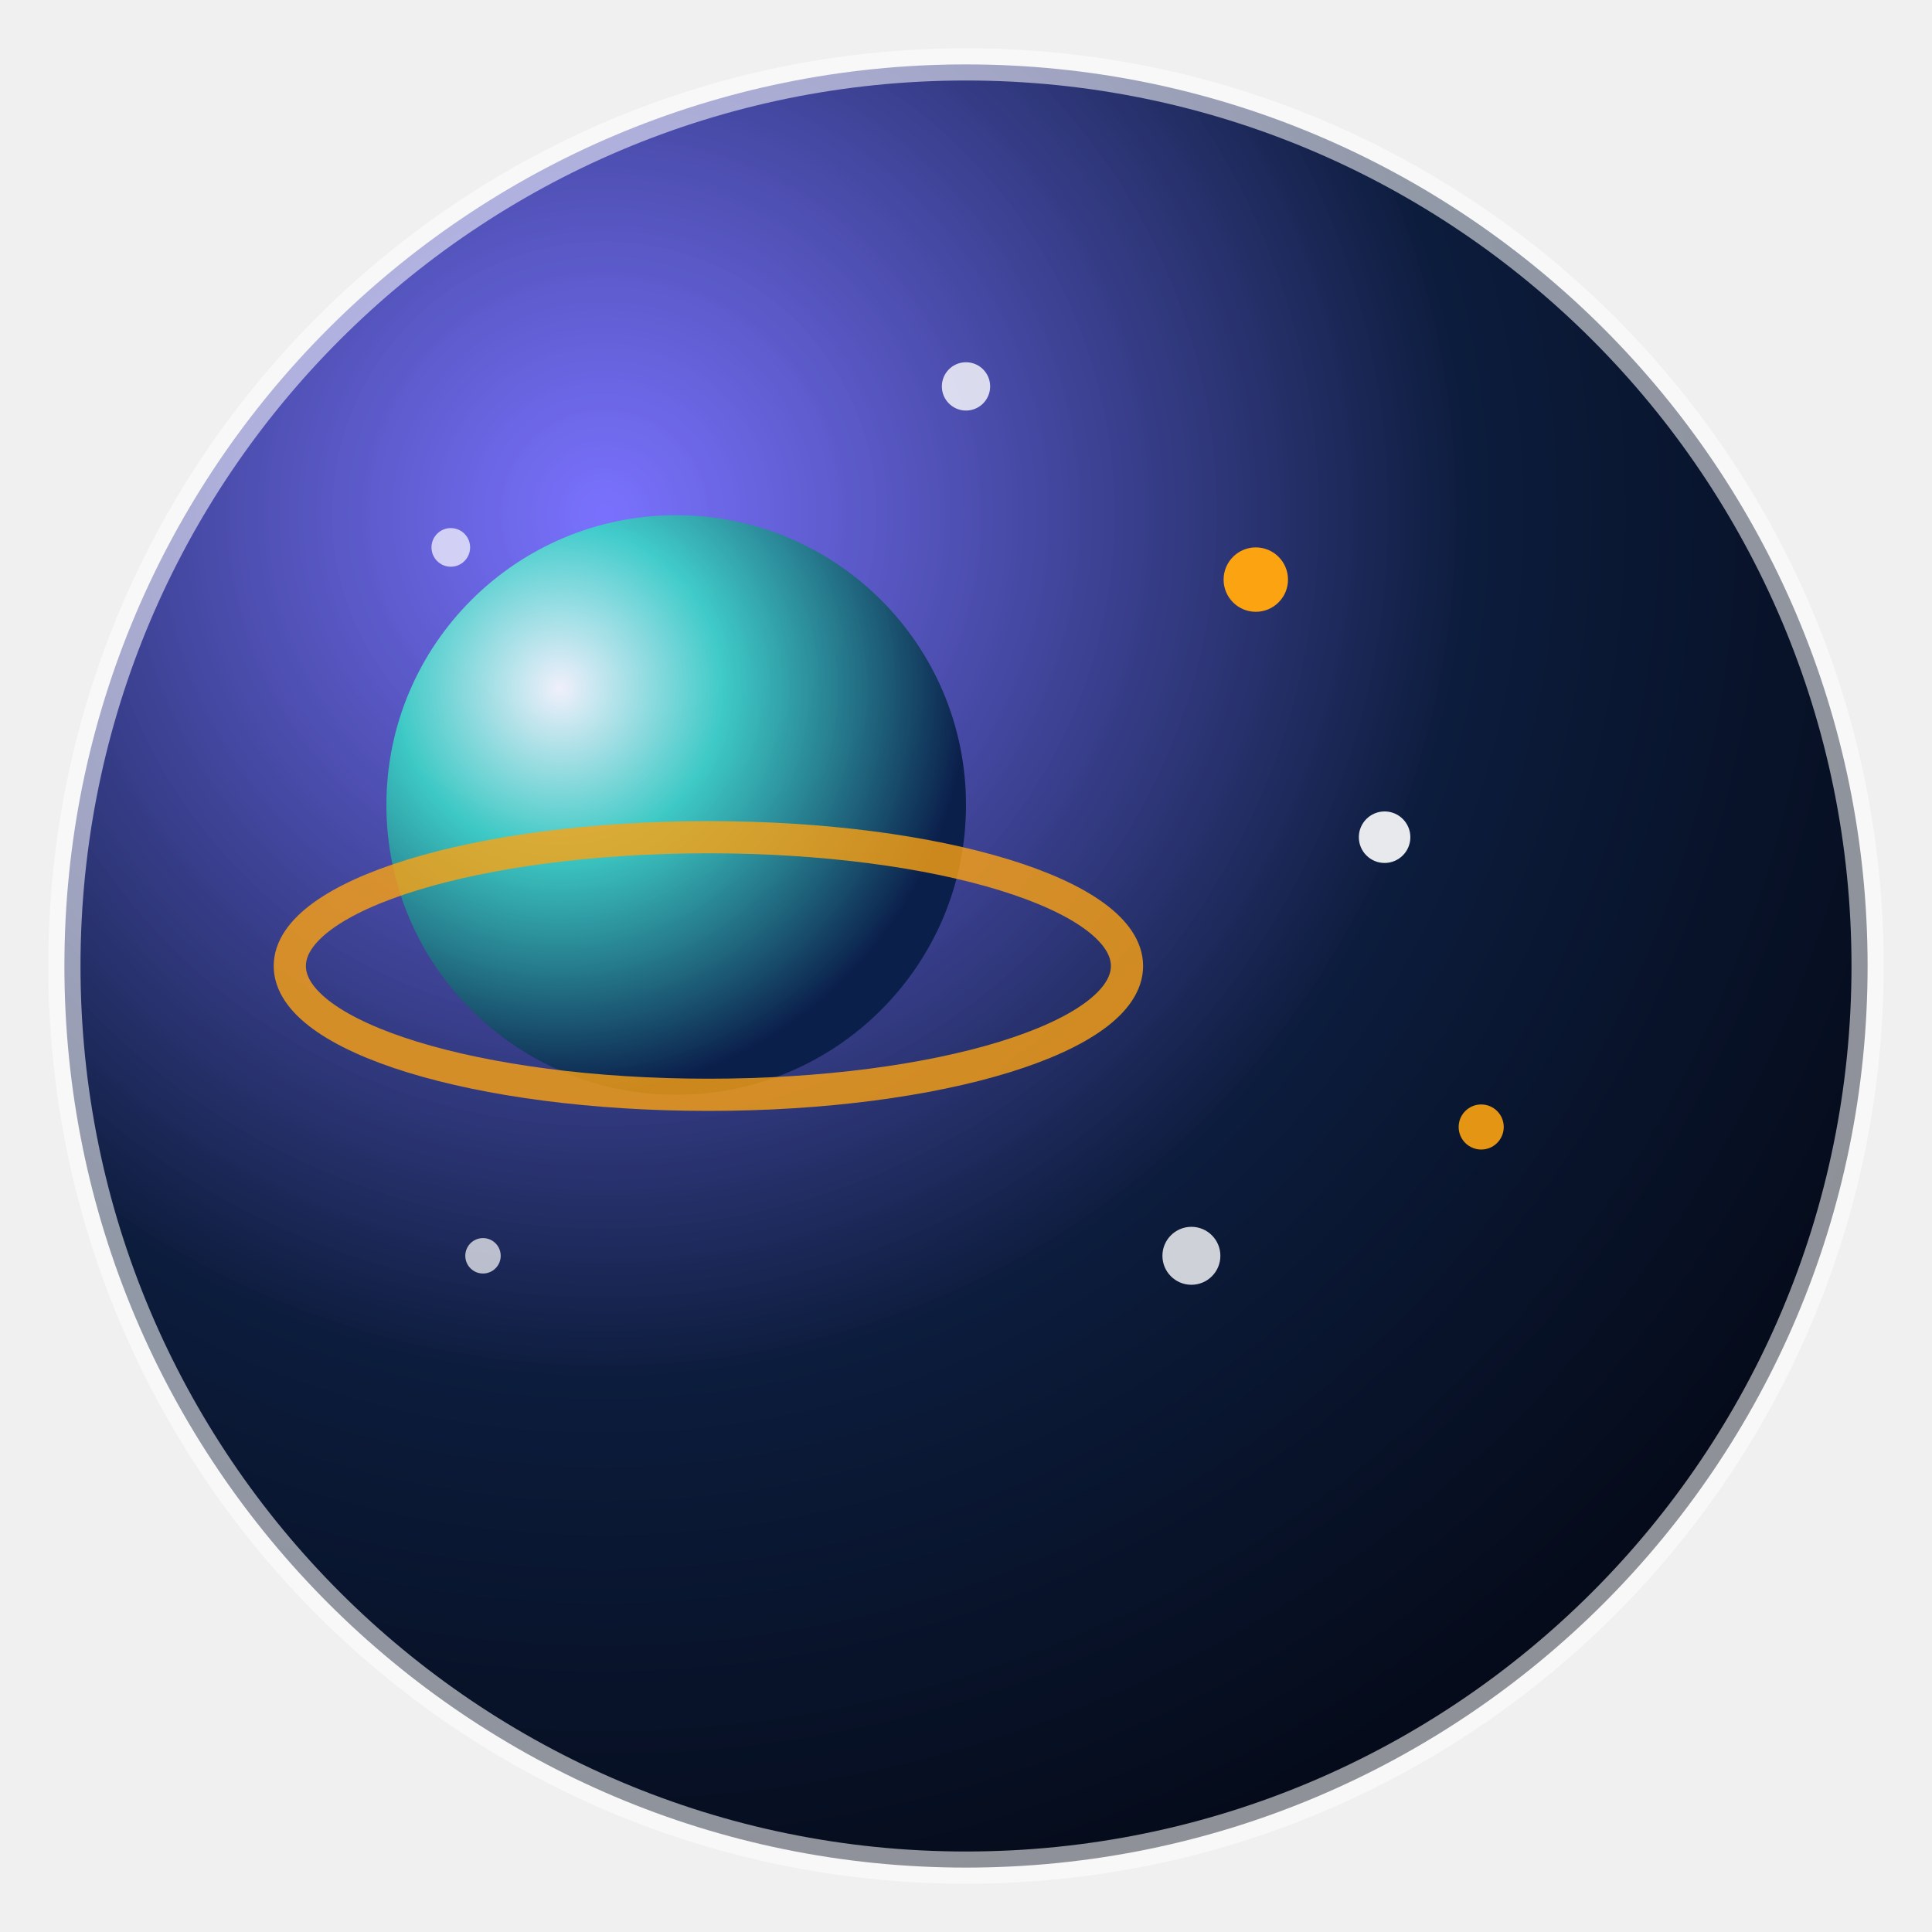
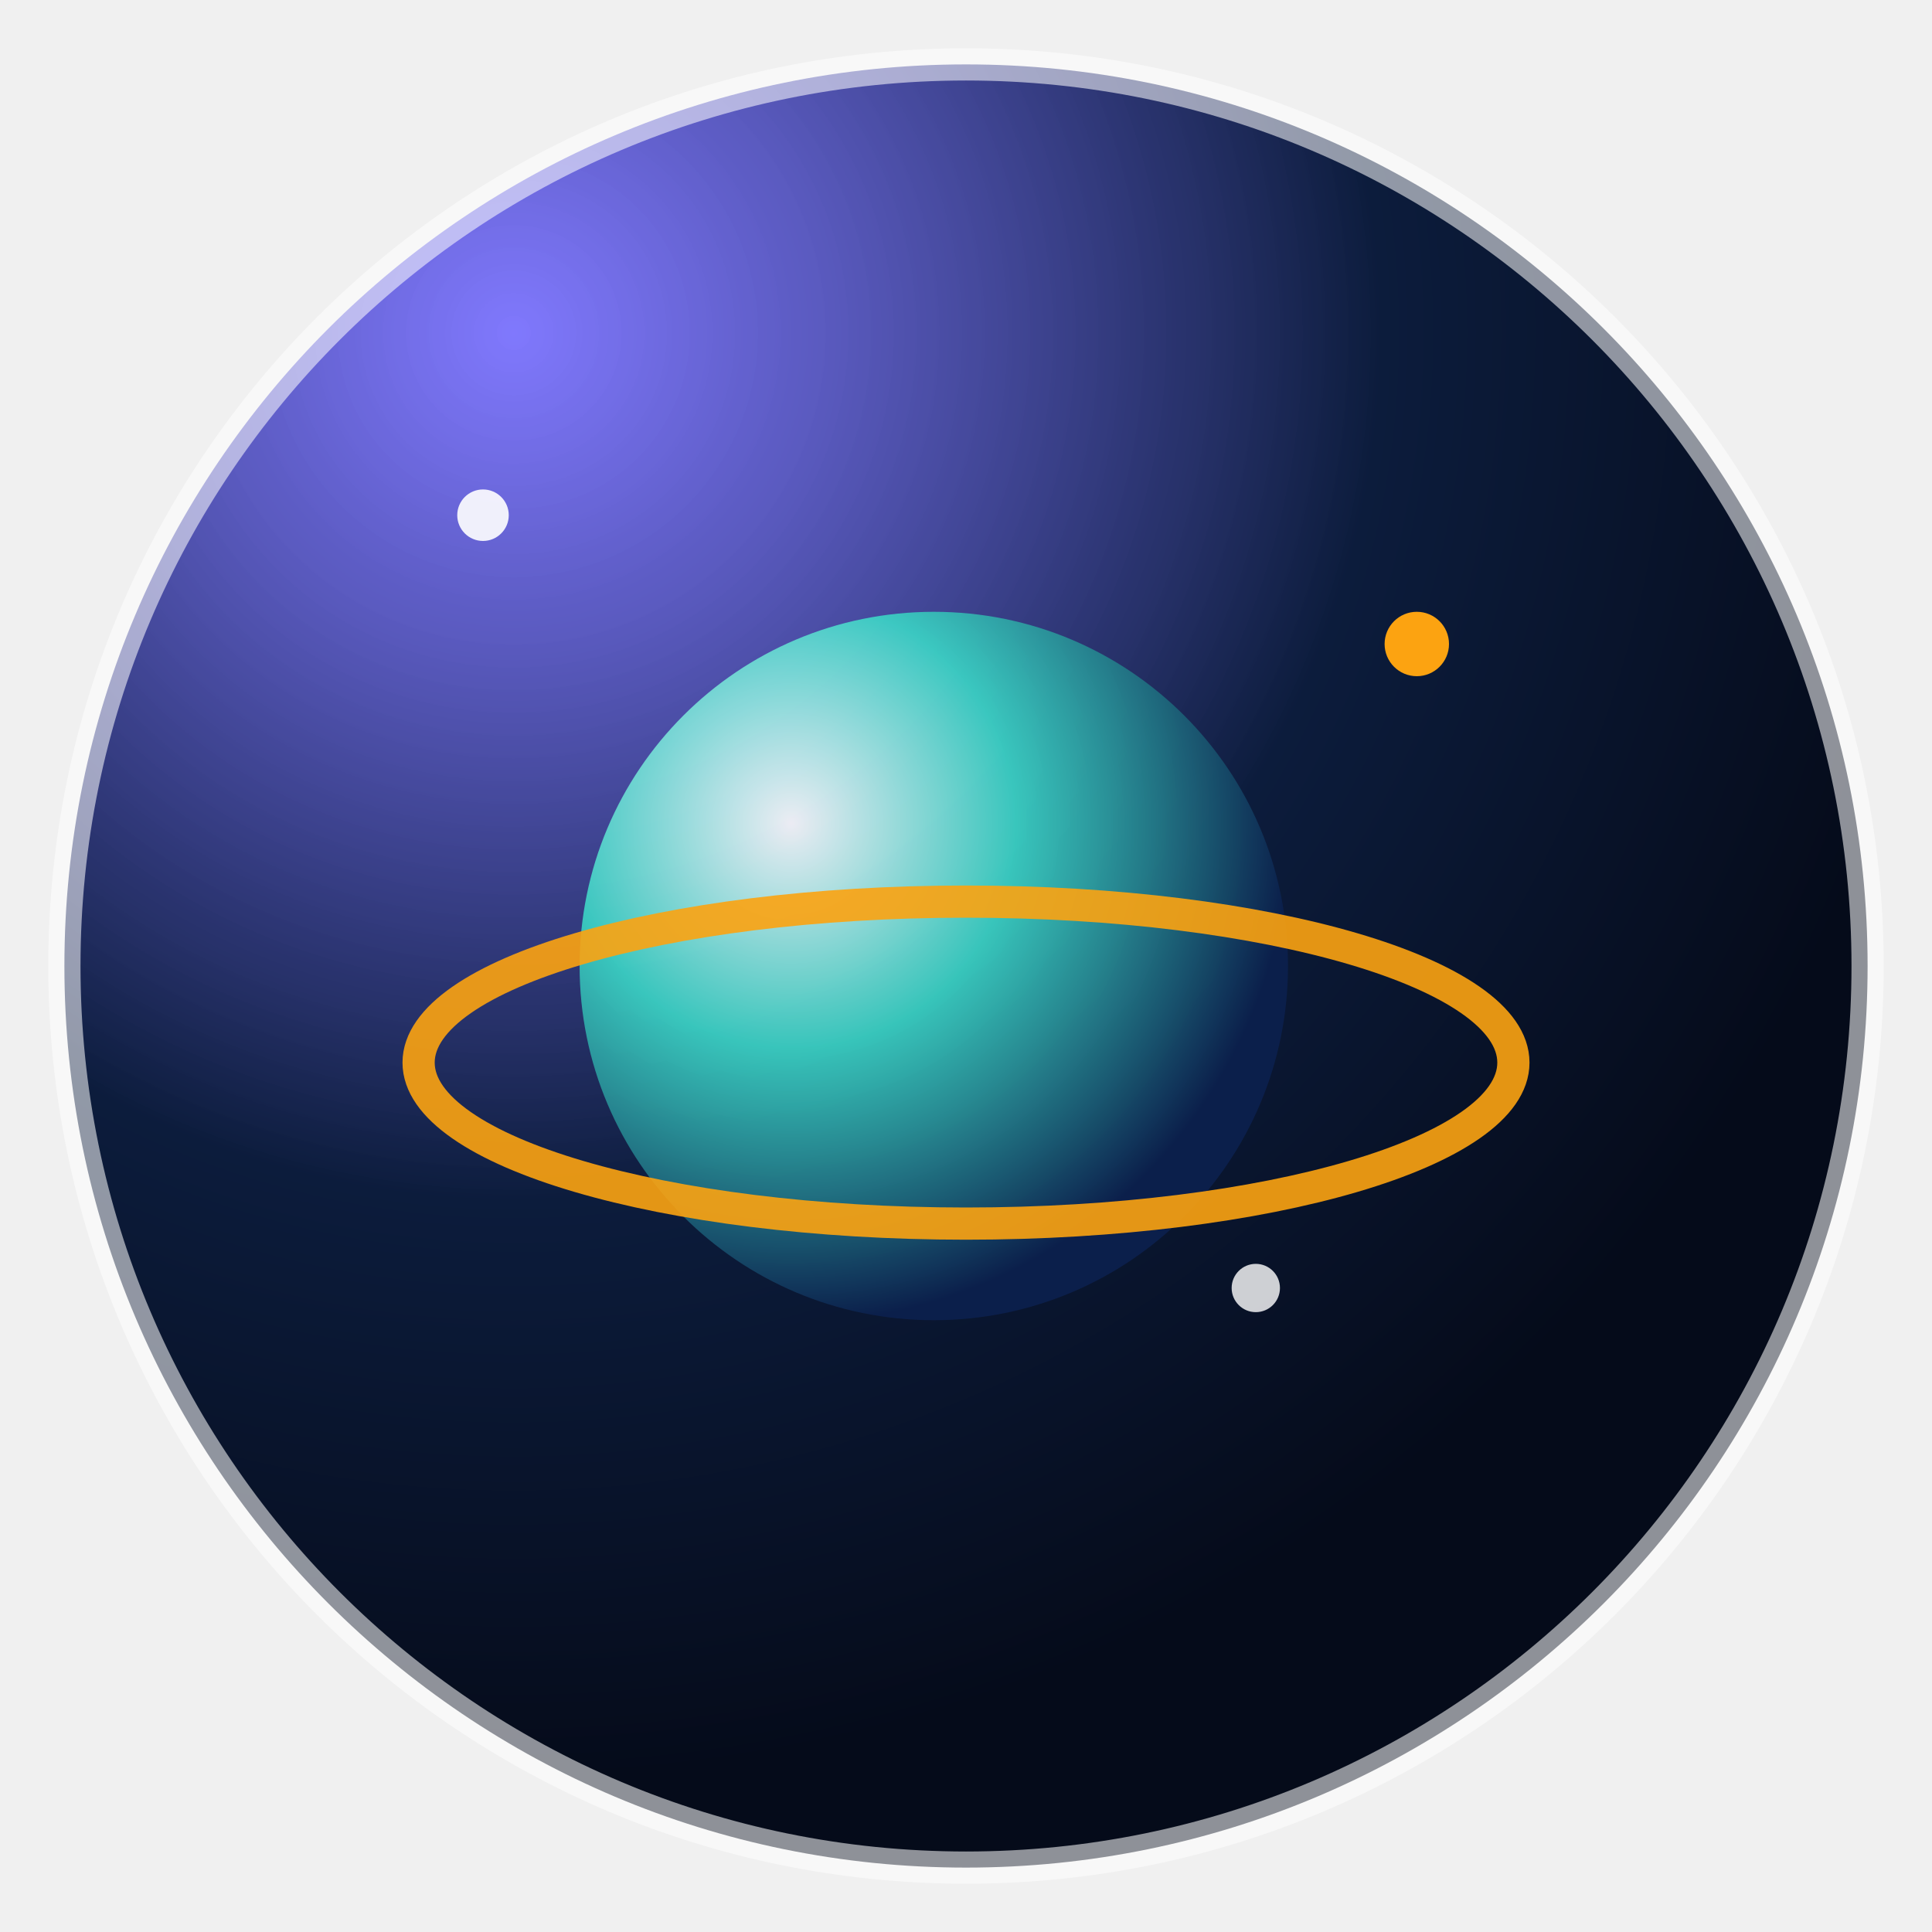
<svg xmlns="http://www.w3.org/2000/svg" width="120" height="120" viewBox="0 0 120 120">
  <defs>
-     <radialGradient id="bg" cx="30%" cy="25%" r="80%">
-       <stop offset="0%" stop-color="#6c63ff" stop-opacity="0.9" />
+     <radialGradient id="bg" cx="25%" cy="15%" r="80%">
+       <stop offset="0%" stop-color="#6c63ff" stop-opacity="0.85" />
      <stop offset="60%" stop-color="#0c1c3c" stop-opacity="1" />
      <stop offset="100%" stop-color="#050b1a" stop-opacity="1" />
    </radialGradient>
    <radialGradient id="planet" cx="30%" cy="30%" r="70%">
      <stop offset="0%" stop-color="#fff" stop-opacity="0.9" />
-       <stop offset="40%" stop-color="#3bd6c6" stop-opacity="0.9" />
+       <stop offset="45%" stop-color="#3bd6c6" stop-opacity="0.9" />
      <stop offset="100%" stop-color="#0b1f4b" stop-opacity="1" />
    </radialGradient>
  </defs>
  <circle cx="60" cy="60" r="56" fill="url(#bg)" />
-   <circle cx="42" cy="50" r="18" fill="url(#planet)" />
-   <ellipse cx="44" cy="60" rx="26" ry="8" fill="none" stroke="#fca311" stroke-width="2" opacity="0.8" />
-   <circle cx="78" cy="36" r="2" fill="#fca311" />
-   <circle cx="86" cy="52" r="1.6" fill="#ffffff" opacity="0.9" />
-   <circle cx="74" cy="78" r="1.8" fill="#ffffff" opacity="0.8" />
-   <circle cx="92" cy="70" r="1.4" fill="#fca311" opacity="0.9" />
-   <circle cx="60" cy="24" r="1.5" fill="#ffffff" opacity="0.8" />
-   <circle cx="28" cy="34" r="1.2" fill="#ffffff" opacity="0.7" />
-   <circle cx="30" cy="78" r="1.1" fill="#ffffff" opacity="0.7" />
+   <circle cx="58" cy="60" r="22" fill="url(#planet)" />
+   <ellipse cx="60" cy="66" rx="34" ry="10" fill="none" stroke="#fca311" stroke-width="2" opacity="0.9" />
+   <circle cx="30" cy="32" r="1.6" fill="#ffffff" opacity="0.9" />
+   <circle cx="88" cy="40" r="2" fill="#fca311" />
+   <circle cx="78" cy="80" r="1.5" fill="#ffffff" opacity="0.8" />
  <circle cx="60" cy="60" r="56" fill="none" stroke="rgba(255,255,255,0.55)" stroke-width="2" />
</svg>
